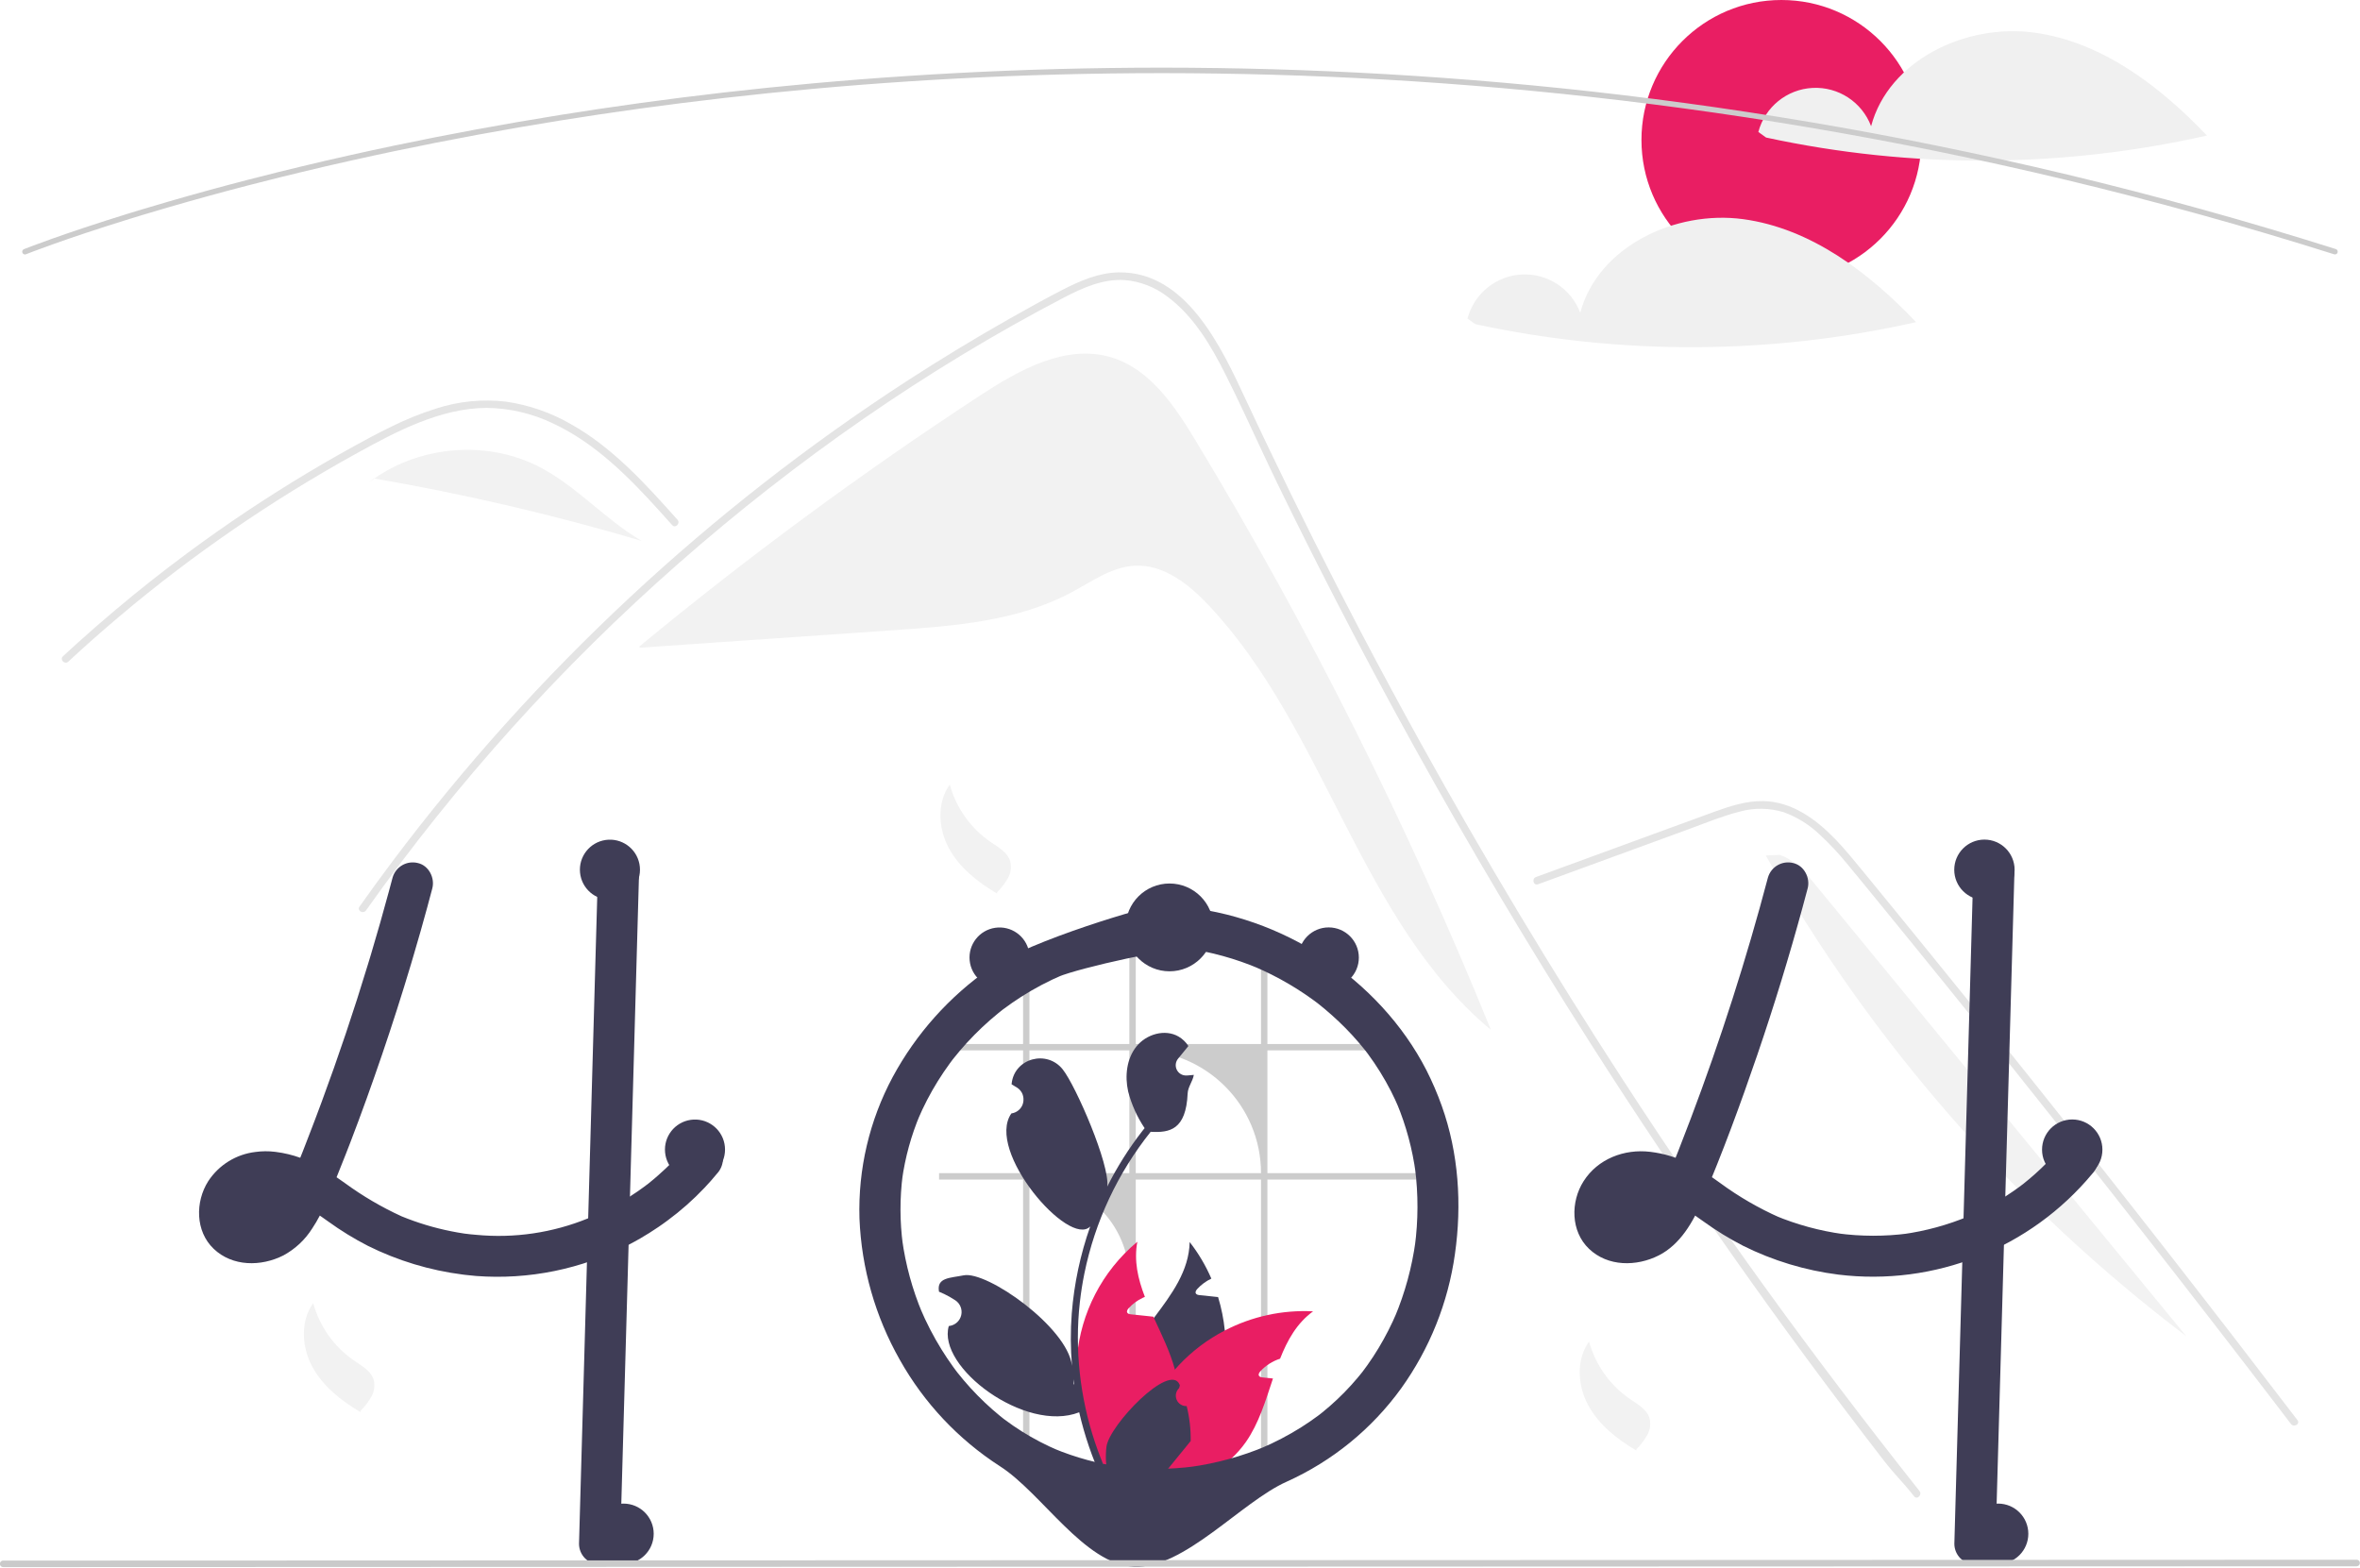
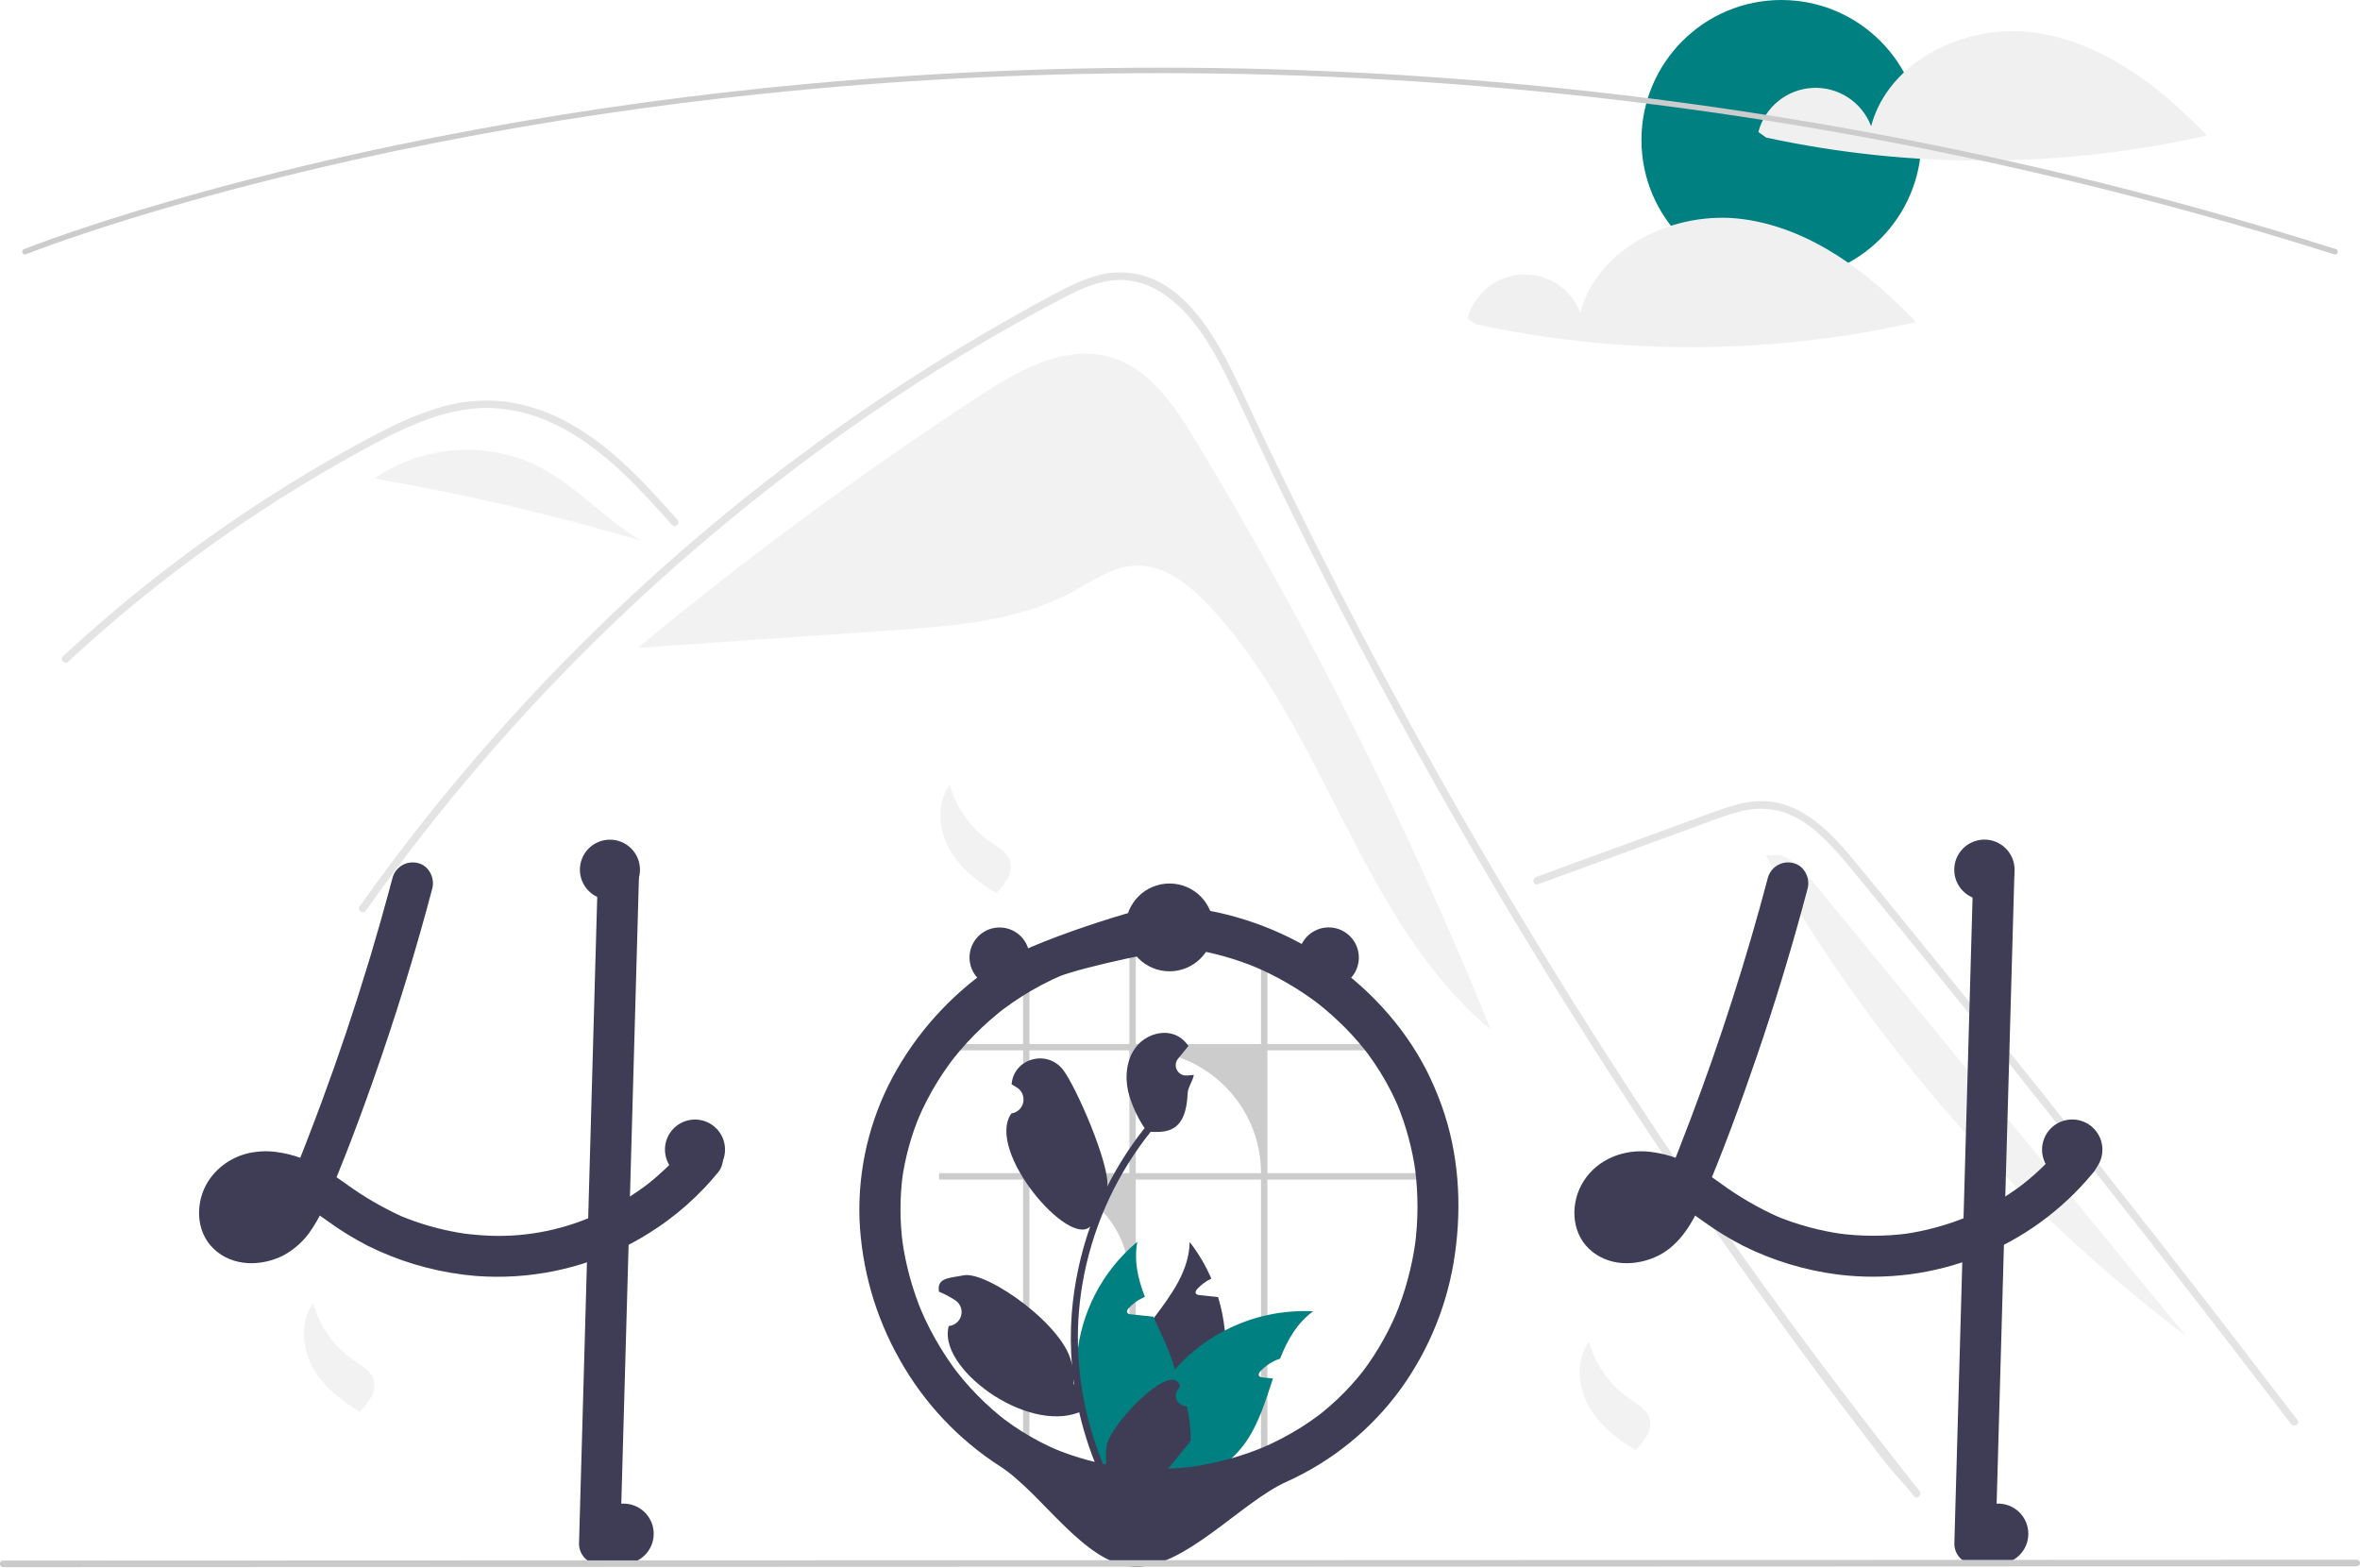
<svg xmlns="http://www.w3.org/2000/svg" data-name="Layer 1" width="860.131" height="571.148" viewBox="0 0 860.131 571.148">
  <path d="M605.67,324.953c-7.669-12.684-16.757-26.228-30.99-30.37-16.482-4.796-33.413,4.732-47.775,14.135a1392.157,1392.157,0,0,0-123.893,91.283l.043.492q46.226-3.188,92.451-6.376c22.265-1.535,45.296-3.283,64.972-13.816,7.467-3.997,14.745-9.336,23.206-9.708,10.512-.462,19.677,6.879,26.88,14.549,42.607,45.371,54.937,114.754,102.738,154.616A1516.995,1516.995,0,0,0,605.67,324.953Z" transform="translate(-169.9343 -164.426)" fill="#f2f2f2" />
  <path d="M867.571,709.781c-4.712-5.95-6.637-7.343-11.285-13.348q-56.764-73.416-106.708-151.792-33.924-53.23-64.483-108.504-14.549-26.278-28.3-52.969-10.67-20.695-20.865-41.638c-1.944-3.988-3.832-7.994-5.711-12.009-4.428-9.442-8.773-18.93-13.439-28.244-5.317-10.616-11.789-21.745-21.553-28.877a29.405,29.405,0,0,0-15.319-5.895c-7.948-.513-15.282,2.769-22.176,6.353-50.439,26.301-97.659,59.276-140.37,96.798A730.778,730.778,0,0,0,303.322,496.247c-1.008,1.439-3.392.064-2.374-1.384q6.009-8.498,12.257-16.813A734.817,734.817,0,0,1,500.805,303.064q18.248-11.826,37.183-22.542c6.362-3.603,12.752-7.16,19.251-10.497,6.371-3.273,13.137-6.215,20.416-6.325,24.77-.385,37.595,27.667,46.405,46.542q4.153,8.911,8.406,17.766,16.075,33.621,33.387,66.628,10.685,20.379,21.837,40.52,34.707,62.718,73.779,122.897c34.506,53.143,68.737,100.089,108.046,149.785C870.596,709.213,868.662,711.175,867.571,709.781Z" transform="translate(-169.9343 -164.426)" fill="#e4e4e4" />
  <path d="M414.916,355.804c-1.439-1.604-2.869-3.209-4.318-4.813-11.422-12.633-23.679-25.118-39.364-32.361a57.11,57.11,0,0,0-23.927-5.546c-8.562.028-16.932,2.273-24.843,5.418-3.74,1.494-7.398,3.19-11.001,4.996-4.116,2.072-8.159,4.281-12.183,6.509q-11.331,6.27-22.368,13.091-21.961,13.572-42.546,29.216-10.671,8.113-20.902,16.758-9.516,8.031-18.646,16.492c-1.302,1.201-3.245-.743-1.944-1.943,1.604-1.494,3.227-2.979,4.85-4.446q6.875-6.215,13.971-12.193,12.939-10.918,26.549-20.993,21.163-15.676,43.783-29.225,11.304-6.765,22.918-12.963c2.338-1.247,4.703-2.466,7.096-3.621a113.116,113.116,0,0,1,16.868-6.866,60.006,60.006,0,0,1,25.476-2.503,66.327,66.327,0,0,1,23.505,8.131c15.401,8.608,27.346,21.919,38.97,34.909C418.033,355.171,416.099,357.124,414.916,355.804Z" transform="translate(-169.9343 -164.426)" fill="#e4e4e4" />
  <path d="M730.477,486.711l36.905-13.498,18.323-6.702c5.968-2.183,11.921-4.667,18.09-6.23a28.539,28.539,0,0,1,16.374.209,37.738,37.738,0,0,1,12.771,7.917,103.64,103.64,0,0,1,10.475,11.186c3.989,4.794,7.92,9.639,11.868,14.467q24.441,29.891,48.563,60.041,24.121,30.15,47.92,60.556,23.857,30.48,47.385,61.216,2.882,3.765,5.76,7.534c1.06,1.388,3.449.02,2.375-1.388Q983.582,650.974,959.549,620.184q-24.092-30.864-48.516-61.466-24.424-30.601-49.179-60.937-6.167-7.558-12.354-15.099c-3.48-4.241-6.92-8.527-10.736-12.474-7.005-7.245-15.758-13.648-26.234-13.822-6.16-.102-12.121,1.852-17.844,3.923-6.17,2.232-12.325,4.506-18.486,6.759l-37.163,13.592-9.291,3.398c-1.649.603-.937,3.262.731,2.652Z" transform="translate(-169.9343 -164.426)" fill="#e4e4e4" />
  <path d="M366.377,334.526c-18.754-9.639-42.771-7.751-60.005,4.291a855.847,855.847,0,0,1,97.371,22.726C390.46,353.759,380.07,341.563,366.377,334.526Z" transform="translate(-169.9343 -164.426)" fill="#f2f2f2" />
  <path d="M306.188,338.784l-3.61,2.935c1.221-1.027,2.491-1.99,3.795-2.901C306.311,338.807,306.249,338.795,306.188,338.784Z" transform="translate(-169.9343 -164.426)" fill="#f2f2f2" />
  <path d="M831.549,486.846c-3.633-4.422-7.56-9.052-12.994-10.848l-5.073.2A575.436,575.436,0,0,0,966.749,651.418Q899.149,569.132,831.549,486.846Z" transform="translate(-169.9343 -164.426)" fill="#f2f2f2" />
  <path d="M516.084,450.367A37.481,37.481,0,0,0,531.015,471.325c2.82,1.92,6.157,3.762,7.122,7.035a8.379,8.379,0,0,1-.874,6.15,24.884,24.884,0,0,1-3.861,5.041l-.137.512c-6.998-4.147-13.656-9.393-17.522-16.551s-4.406-16.539.341-23.145" transform="translate(-169.9343 -164.426)" fill="#f2f2f2" />
  <path d="M749.084,653.367A37.481,37.481,0,0,0,764.015,674.325c2.82,1.92,6.157,3.762,7.122,7.035a8.379,8.379,0,0,1-.874,6.15,24.884,24.884,0,0,1-3.861,5.041l-.137.512c-6.998-4.147-13.656-9.393-17.522-16.551s-4.406-16.539.341-23.145" transform="translate(-169.9343 -164.426)" fill="#f2f2f2" />
  <path d="M284.084,639.367A37.481,37.481,0,0,0,299.015,660.325c2.82,1.92,6.157,3.762,7.122,7.035a8.379,8.379,0,0,1-.874,6.15,24.884,24.884,0,0,1-3.861,5.041l-.137.512c-6.998-4.147-13.656-9.393-17.522-16.551s-4.406-16.539.341-23.145" transform="translate(-169.9343 -164.426)" fill="#f2f2f2" />
-   <circle cx="649.249" cy="51" r="51" fill="#e91e63" />
+   <circle cx="649.249" cy="51" r="51" fill="#008080" />
  <path d="M911.219,176.296c-24.717-3.341-52.935,10.019-59.341,34.124a21.597,21.597,0,0,0-41.094,2.109l2.83,2.027a372.275,372.275,0,0,0,160.659-.726C957.079,195.76,935.935,179.637,911.219,176.296Z" transform="translate(-169.9343 -164.426)" fill="#f0f0f0" />
  <path d="M805.219,244.296c-24.717-3.341-52.935,10.019-59.341,34.124a21.597,21.597,0,0,0-41.094,2.109l2.83,2.027a372.275,372.275,0,0,0,160.659-.726C851.079,263.76,829.935,247.637,805.219,244.296Z" transform="translate(-169.9343 -164.426)" fill="#f0f0f0" />
  <path d="M1020.946,257.154a.982.982,0,0,1-.302-.047C756.237,173.489,523.199,184.424,374.264,208.321c-20.269,3.251-40.591,7.006-60.404,11.161-5.058,1.06-10.306,2.195-15.597,3.378-6.319,1.407-12.554,2.856-18.532,4.306q-3.873.917-7.595,1.849c-3.758.928-7.572,1.895-11.66,2.957-4.568,1.178-9.209,2.413-13.797,3.672a.442.442,0,0,1-.051.015l0.0.001c-5.183,1.415-10.338,2.871-15.323,4.325-2.698.779-5.304,1.548-7.799,2.307-.279.077-.526.151-.776.228l-.536.163c-.311.095-.617.188-.924.275l-.02.006 0.0.001-.812.252c-.968.293-1.912.579-2.841.864-24.545,7.566-38.038,12.949-38.171,13.002a1,1,0,1,1-.744-1.856c.134-.053,13.693-5.463,38.328-13.058.932-.286,1.879-.572,2.85-.866l.754-.234c.026-.01.052-.018.078-.025.305-.087.61-.18.919-.273l.537-.163c.268-.081.531-.161.801-.235,2.479-.754,5.093-1.524,7.798-2.307,4.987-1.455,10.147-2.911,15.334-4.328.016-.006.033-.01.049-.015v-.001c4.604-1.263,9.263-2.503,13.845-3.685,4.094-1.063,7.915-2.032,11.68-2.962q3.738-.93,7.609-1.853c5.985-1.451,12.233-2.902,18.563-4.312,5.299-1.184,10.556-2.322,15.622-3.383,19.843-4.162,40.198-7.923,60.497-11.179C523.096,182.415,756.467,171.463,1021.246,255.201a1.0 1,0,0,1-.301,1.953Z" transform="translate(-169.9343 -164.426)" fill="#ccc" />
  <path d="M432.923,584.266a6.729,6.729,0,0,0-1.7-2.67,6.43,6.43,0,0,0-.92-.71c-2.61-1.74-6.51-2.13-8.99,0a5.81,5.81,0,0,0-.69.71q-1.11,1.365-2.28,2.67c-1.28,1.46-2.59,2.87-3.96,4.24-.39.38-.78.77-1.18,1.15-.23.23-.46.45-.69.67-.88.84-1.78,1.65-2.69,2.45-.48.43-.96.85-1.45,1.26-.73.61-1.46,1.22-2.2,1.81-.07.05-.14.1-.21.16-.02.01-.03.03-.05.04-.01,0-.02,0-.03.02a.179.179,0,0,0-.07.05c-.22.15-.37.25-.48.34.04-.02.08-.05.12-.07-.18.14-.37.28-.55.42-1.75,1.29-3.54,2.53-5.37,3.69a99.21,99.21,0,0,1-14.22,7.55c-.33.13-.67.27-1.01.4a85.97,85.97,0,0,1-40.85,6.02q-2.13-.165-4.26-.45c-1.64-.24-3.27-.53-4.89-.86a97.932,97.932,0,0,1-18.02-5.44,118.652,118.652,0,0,1-20.66-12.12c-1-.71-2.01-1.42-3.02-2.11,1.15-2.82,2.28-5.64,3.38-8.48.55-1.37,1.08-2.74,1.6-4.12,4.09-10.63,7.93-21.36,11.61-32.13q5.58-16.365,10.53-32.92.51-1.68.99-3.36,2.595-8.745,4.98-17.53c.15-.57.31-1.13.45-1.7q.69-2.52,1.35-5.04c1-3.79-1.26-8.32-5.24-9.23a7.634,7.634,0,0,0-9.22,5.24c-.43,1.62-.86,3.23-1.3,4.85q-3.165,11.745-6.66,23.41-.51,1.68-1.02,3.36-7.71,25.41-16.93,50.31-1.11,3.015-2.25,6.01c-.37.98-.74,1.96-1.12,2.94-.73,1.93-1.48,3.86-2.23,5.79-.43,1.13-.87,2.26-1.31,3.38-.29.71-.57,1.42-.85,2.12a41.809,41.809,0,0,0-8.81-2.12l-.48-.06a27.397,27.397,0,0,0-7.01.06,23.914,23.914,0,0,0-17.24,10.66c-4.77,7.51-4.71,18.25,1.98,24.63,6.89,6.57,17.32,6.52,25.43,2.41a28.351,28.351,0,0,0,10.52-9.86,50.569,50.569,0,0,0,2.74-4.65c.21.14.42.28.63.43.8.56,1.6,1.13,2.39,1.69a111.738,111.738,0,0,0,14.51,8.91,108.359,108.359,0,0,0,34.62,10.47c.27.03.53.07.8.1,1.33.17,2.67.3,4.01.41a103.782,103.782,0,0,0,55.58-11.36q2.175-1.125,4.31-2.36,3.315-1.92,6.48-4.08c1.15-.78,2.27-1.57,3.38-2.4a101.042,101.042,0,0,0,13.51-11.95q2.355-2.475,4.51-5.11a8.061,8.061,0,0,0,2.2-5.3A7.564,7.564,0,0,0,432.923,584.266Zm-165.59,23.82c.21-.15.42-.31.62-.47C267.893,607.766,267.603,607.936,267.333,608.086Zm3.21-3.23c-.23.26-.44.52-.67.78a23.366,23.366,0,0,1-2.25,2.2c-.11.1-.23.2-.35.29a.01.01,0,0,0-.01.01,3.804,3.804,0,0,0-.42.22q-.645.39-1.32.72a17.005,17.005,0,0,1-2.71.75,16.799,16.799,0,0,1-2.13.02h-.02a14.823,14.823,0,0,1-1.45-.4c-.24-.12-.47-.26-.7-.4-.09-.08-.17-.16-.22-.21a2.44,2.44,0,0,1-.27-.29.01.01,0,0,0-.01-.01c-.11-.2-.23-.4-.34-.6a.031.031,0,0,1-.01-.02c-.08-.25-.15-.51-.21-.77a12.511,12.511,0,0,1,.01-1.37,13.467,13.467,0,0,1,.54-1.88,11.068,11.068,0,0,1,.69-1.26c.02-.04.12-.2.23-.38.01-.01.01-.01.01-.02.15-.17.3-.35.46-.51.27-.3.56-.56.85-.83a18.022,18.022,0,0,1,1.75-1.01,19.481,19.481,0,0,1,2.93-.79,24.989,24.989,0,0,1,4.41.04,30.301,30.301,0,0,1,4.1,1.01,36.945,36.945,0,0,1-2.77,4.54C270.623,604.746,270.583,604.806,270.543,604.856Zm-11.12-3.29a2.18,2.18,0,0,1-.31.39A1.409,1.409,0,0,1,259.423,601.566Z" transform="translate(-169.9343 -164.426)" fill="#3f3d56" />
  <path d="M402.863,482.136q-.135,4.71-.27,9.42-.285,10.455-.59,20.92-.315,11.775-.66,23.54-.165,6.075-.34,12.15-.465,16.365-.92,32.72c-.03,1.13-.07,2.25-.1,3.38q-.225,8.115-.45,16.23-.255,8.805-.5,17.61-.18,6.6-.37,13.21-1.35,47.895-2.7,95.79a7.648,7.648,0,0,1-7.5,7.5,7.561,7.561,0,0,1-7.5-7.5q.75-26.94,1.52-53.88.675-24.36,1.37-48.72.225-8.025.45-16.06.345-12.09.68-24.18c.03-1.13.07-2.25.1-3.38.02-.99.05-1.97.08-2.96q.66-23.475,1.32-46.96.27-9.24.52-18.49.3-10.545.6-21.08c.09-3.09.17-6.17.26-9.26a7.648,7.648,0,0,1,7.5-7.5A7.561,7.561,0,0,1,402.863,482.136Z" transform="translate(-169.9343 -164.426)" fill="#3f3d56" />
  <path d="M814.291,484.217a893.238,893.238,0,0,1-28.161,87.941c-3.007,7.946-6.083,15.877-9.371,23.712l.756-1.792a54.583,54.583,0,0,1-5.59,10.612q-.229.321-.467.636,1.166-1.49.443-.589c-.254.301-.505.602-.768.895a23.664,23.664,0,0,1-2.249,2.203q-.301.258-.612.504l.938-.729c-.109.257-.873.597-1.111.743a18.254,18.254,0,0,1-2.405,1.219l1.792-.756a19.086,19.086,0,0,1-4.231,1.161l1.994-.268a17.021,17.021,0,0,1-4.298.046l1.994.268a14.002,14.002,0,0,1-3.405-.917l1.792.756a12.012,12.012,0,0,1-1.679-.896c-.271-.177-1.105-.809-.015.025,1.133.866.146.074-.088-.156-.194-.192-.37-.4-.56-.595-.882-.905.996,1.557.397.499a18.182,18.182,0,0,1-.878-1.637l.756,1.792a11.925,11.925,0,0,1-.728-2.651l.268,1.994a13.651,13.651,0,0,1-.003-3.405l-.268,1.994a15.964,15.964,0,0,1,.995-3.68l-.756,1.792a16.729,16.729,0,0,1,1.178-2.298,6.729,6.729,0,0,1,.729-1.071c.049.016-1.269,1.513-.569.757.183-.198.354-.406.539-.602.296-.314.614-.601.926-.898,1.045-.994-1.462.966-.257.179a19.049,19.049,0,0,1,2.749-1.499l-1.792.756a20.311,20.311,0,0,1,4.995-1.34l-1.994.268a25.628,25.628,0,0,1,6.461.076l-1.994-.268a33.211,33.211,0,0,1,7.892,2.22l-1.792-.756c5.39,2.314,10.163,5.749,14.928,9.118a111.95,111.95,0,0,0,14.506,8.906,108.388,108.388,0,0,0,34.622,10.474,103.933,103.933,0,0,0,92.586-36.752,8.078,8.078,0,0,0,2.197-5.303,7.632,7.632,0,0,0-2.197-5.303c-2.752-2.526-7.949-3.239-10.607,0a95.636,95.636,0,0,1-8.107,8.727q-2.017,1.914-4.142,3.71-1.214,1.026-2.461,2.011c-.393.311-1.619,1.138.263-.197-.431.306-.845.64-1.271.955a99.269,99.269,0,0,1-20.332,11.565l1.792-.756a96.836,96.836,0,0,1-24.171,6.622l1.994-.268a97.643,97.643,0,0,1-25.754-.038l1.994.268a99.8,99.8,0,0,1-24.857-6.77l1.792.756a116.025,116.025,0,0,1-21.736-12.591,86.877,86.877,0,0,0-11.113-6.994,42.824,42.824,0,0,0-14.438-4.389c-9.439-1.111-19.057,2.566-24.246,10.72-4.776,7.505-4.714,18.244,1.974,24.625,6.888,6.572,17.318,6.517,25.436,2.406,7.817-3.959,12.513-12.185,15.815-19.942,7.431-17.455,14.01-35.314,20.14-53.263q9.097-26.637,16.499-53.813.917-3.366,1.807-6.739c1.001-3.789-1.261-8.32-5.238-9.226a7.633,7.633,0,0,0-9.226,5.238Z" transform="translate(-169.9343 -164.426)" fill="#3f3d56" />
  <path d="M889.124,482.136l-2.7,95.793-2.685,95.294-1.518,53.884a7.565,7.565,0,0,0,7.5,7.5,7.649,7.649,0,0,0,7.5-7.5l2.7-95.793,2.685-95.294,1.518-53.884a7.565,7.565,0,0,0-7.5-7.5,7.649,7.649,0,0,0-7.5,7.5Z" transform="translate(-169.9343 -164.426)" fill="#3f3d56" />
  <path d="M629.526,700.361h2.329V594.319h54.329v-2.323H631.855V547.252H673.81q-.923-1.173-1.899-2.317H631.855V515.382c-.77-.328-1.547-.645-2.329-.944V544.935h-45.652V507.07c-.782.036-1.553.09-2.329.155v37.71h-36.42V516.684c-.782.346-1.553.711-2.317,1.093V544.935h-30.616v2.317h30.616v44.744h-30.616v2.323h30.616V700.361h2.317V594.319a36.413,36.413,0,0,1,36.42,36.42v69.622h2.329V594.319h45.652Zm-84.401-108.365V547.252h36.42v44.744Zm38.749,0V547.252h.914a44.741,44.741,0,0,1,44.738,44.744Z" transform="translate(-169.9343 -164.426)" opacity="0.2" />
  <path d="M615.303,668.566a63.059,63.059,0,0,1-20.05,33.7c-.74.64-1.48,1.26-2.25,1.87q-2.805.255-5.57.52c-1.53.14-3.04.29-4.54.43l-.27.03-.19-1.64-.76-6.64a37.623,37.623,0,0,1-3.3-32.44c2.64-7.12,7.42-13.41,12.12-19.65,6.49-8.62,12.8-17.14,13.03-27.65a60.544,60.544,0,0,1,7.9,13.33,16.432,16.432,0,0,0-5.12,3.77c-.41.45-.82,1.08-.54,1.62.24.46.84.57,1.36.63,1.25.13,2.51.26,3.76.39,1,.11,2,.21,3,.32a63.99,63.99,0,0,1,2.45,12.18A61.189,61.189,0,0,1,615.303,668.566Z" transform="translate(-169.9343 -164.426)" fill="#3f3d56" />
-   <path d="M648.503,642.356c-5.9,4.29-9.35,10.46-12.03,17.26a16.628,16.628,0,0,0-7.17,4.58c-.41.45-.82,1.08-.54,1.62.24.46.84.57,1.36.63,1.25.13,2.51.26,3.76.39-2.68,8.04-5.14,16.36-9.88,23.15a36.989,36.989,0,0,1-12.03,10.91,38.492,38.492,0,0,1-4.02,1.99q-7.62.585-14.95,1.25-2.805.255-5.57.52c-1.53.14-3.04.29-4.54.43q-.015-.825,0-1.65a63.304,63.304,0,0,1,15.25-39.86c.45-.52.91-1.03,1.38-1.54a61.792,61.792,0,0,1,16.81-12.7A62.654,62.654,0,0,1,648.503,642.356Z" transform="translate(-169.9343 -164.426)" fill="#e91e63" />
-   <path d="M589.163,699.526l-1.15,3.4-.58,1.73c-1.53.14-3.04.29-4.54.43l-.27.03c-1.66.17-3.31.34-4.96.51-.43-.5-.86-1.01-1.28-1.53a62.03,62.03,0,0,1,8.07-87.11c-1.32,6.91.22,13.53,2.75,20.1-.27.11-.53.22-.78.34a16.432,16.432,0,0,0-5.12,3.77c-.41.45-.82,1.08-.54,1.62.24.46.84.57,1.36.63,1.25.13,2.51.26,3.76.39,1,.11,2,.21,3,.32q.705.075,1.41.15c.07.15.13.29.2.44,2.85,6.18,5.92,12.39,7.65,18.83a43.666,43.666,0,0,1,1.02,4.91A37.604,37.604,0,0,1,589.163,699.526Z" transform="translate(-169.9343 -164.426)" fill="#e91e63" />
+   <path d="M648.503,642.356c-5.9,4.29-9.35,10.46-12.03,17.26a16.628,16.628,0,0,0-7.17,4.58c-.41.45-.82,1.08-.54,1.62.24.46.84.57,1.36.63,1.25.13,2.51.26,3.76.39-2.68,8.04-5.14,16.36-9.88,23.15a36.989,36.989,0,0,1-12.03,10.91,38.492,38.492,0,0,1-4.02,1.99q-7.62.585-14.95,1.25-2.805.255-5.57.52c-1.53.14-3.04.29-4.54.43q-.015-.825,0-1.65a63.304,63.304,0,0,1,15.25-39.86c.45-.52.91-1.03,1.38-1.54a61.792,61.792,0,0,1,16.81-12.7A62.654,62.654,0,0,1,648.503,642.356Z" transform="translate(-169.9343 -164.426)" fill="#008080" />
+   <path d="M589.163,699.526l-1.15,3.4-.58,1.73c-1.53.14-3.04.29-4.54.43l-.27.03c-1.66.17-3.31.34-4.96.51-.43-.5-.86-1.01-1.28-1.53a62.03,62.03,0,0,1,8.07-87.11c-1.32,6.91.22,13.53,2.75,20.1-.27.11-.53.22-.78.34a16.432,16.432,0,0,0-5.12,3.77c-.41.45-.82,1.08-.54,1.62.24.46.84.57,1.36.63,1.25.13,2.51.26,3.76.39,1,.11,2,.21,3,.32q.705.075,1.41.15c.07.15.13.29.2.44,2.85,6.18,5.92,12.39,7.65,18.83a43.666,43.666,0,0,1,1.02,4.91A37.604,37.604,0,0,1,589.163,699.526Z" transform="translate(-169.9343 -164.426)" fill="#008080" />
  <path d="M689.821,554.487c-8.609-16.792-21.946-30.921-37.632-41.304a114.237,114.237,0,0,0-52.563-18.38q-3.69-.335-7.399-.393c-2.921-.044-46.866,12.632-61.587,22.982a114.295,114.295,0,0,0-35.333,39.527,102.5,102.5,0,0,0-12.126,51.633,113.564,113.564,0,0,0,14.703,51.476,110.475,110.475,0,0,0,36.444,38.746C549.667,708.561,565.074,734.51,583.183,735.426c18.246.923,39.054-23.555,55.695-30.987a104.425,104.425,0,0,0,41.726-34.005,110.25,110.25,0,0,0,19.599-48.948c2.574-18.083,1.374-36.733-4.801-54.016a111.86,111.86,0,0,0-5.58-12.983c-1.78-3.505-6.996-4.796-10.261-2.691a7.68,7.68,0,0,0-2.691,10.261q1.568,3.088,2.915,6.278l-.756-1.792a101.151,101.151,0,0,1,6.876,25.538l-.268-1.994a109.229,109.229,0,0,1-.066,28.683l.268-1.994a109.734,109.734,0,0,1-7.555,27.674l.756-1.792a104.212,104.212,0,0,1-6.672,13.098q-1.923,3.186-4.081,6.222c-.632.888-1.283,1.761-1.939,2.631-.856,1.136,1.167-1.483.282-.369-.151.19-.3.38-.452.569q-.681.852-1.382,1.688a93.613,93.613,0,0,1-10.176,10.384q-1.366,1.192-2.778,2.331c-.469.378-.932.773-1.421,1.125.019-.013,1.58-1.199.656-.511-.29.216-.579.436-.87.652q-2.91,2.156-5.974,4.092a103.485,103.485,0,0,1-14.756,7.713l1.792-.756a109.215,109.215,0,0,1-27.597,7.552l1.994-.268a108.154,108.154,0,0,1-28.589.051l1.994.268a99.835,99.835,0,0,1-25.095-6.784l1.792.756a93.643,93.643,0,0,1-13.416-6.991q-3.174-2-6.184-4.247c-.286-.214-.57-.43-.855-.645-.915-.691.658.51.67.518a19.169,19.169,0,0,1-1.535-1.225q-1.454-1.184-2.861-2.422a101.989,101.989,0,0,1-10.493-10.709q-1.213-1.434-2.374-2.911c-.335-.426-.947-1.29.404.529-.178-.239-.362-.474-.542-.712q-.647-.858-1.276-1.728-2.203-3.048-4.188-6.246a109.29,109.29,0,0,1-7.805-15.108l.756,1.792a106.588,106.588,0,0,1-7.34-26.837l.268,1.994a97.866,97.866,0,0,1-.048-25.636l-.268,1.994A94.673,94.673,0,0,1,505.276,570.55l-.756,1.792a101.557,101.557,0,0,1,7.195-13.856q2.066-3.323,4.378-6.485.525-.718,1.062-1.428c.324-.428,1.215-1.493-.305.388.149-.184.293-.374.439-.56q1.269-1.608,2.6-3.165A107.402,107.402,0,0,1,530.772,536.215q1.474-1.292,2.995-2.529.691-.562,1.391-1.113c.187-.147.376-.291.562-.439-1.997,1.59-.555.433-.102.093q3.134-2.348,6.435-4.461a103.644,103.644,0,0,1,15.387-8.108l-1.792.756c7.76-3.258,42.141-10.949,48.394-10.11l-1.994-.268A106.225,106.225,0,0,1,628.768,517.419l-1.792-.756a110.313,110.313,0,0,1,12.6,6.329q3.043,1.784,5.967,3.763,1.384.937,2.738,1.915.677.489,1.346.989c.248.185.494.373.741.558,1.039.779-1.431-1.128-.342-.267a110.843,110.843,0,0,1,10.368,9.253q2.401,2.445,4.637,5.045,1.147,1.334,2.246,2.708c.364.455,1.605,2.101.084.085.372.493.747.982,1.114,1.479a97.977,97.977,0,0,1,8.392,13.538c1.793,3.498,6.987,4.802,10.261,2.691A7.677,7.677,0,0,0,689.821,554.487Z" transform="translate(-169.9343 -164.426)" fill="#3f3d56" />
  <path d="M602.431,676.882a3.78,3.78,0,0,1-2.739-6.551c.095-.379.164-.651.259-1.03q-.051-.124-.103-.247c-3.48-8.298-25.685,14.833-26.645,22.632a30.029,30.029,0,0,0,.527,10.328A120.392,120.392,0,0,1,562.778,652.01a116.202,116.202,0,0,1,.721-12.963q.597-5.293,1.657-10.511a121.787,121.787,0,0,1,24.151-51.616c6.874.384,12.898-.663,13.48-13.985.103-2.37,1.861-4.422,2.248-6.756-.656.086-1.323.14-1.979.183-.204.011-.42.021-.624.032l-.077.003a3.745,3.745,0,0,1-3.076-6.101q.425-.523.851-1.046c.43-.538.871-1.065,1.302-1.603a1.865,1.865,0,0,0,.14-.161c.495-.613.99-1.216,1.485-1.829a10.829,10.829,0,0,0-3.55-3.432c-4.959-2.905-11.801-.893-15.384,3.593-3.593,4.486-4.271,10.779-3.023,16.384a43.398,43.398,0,0,0,6.003,13.383c-.269.344-.549.678-.818,1.022a122.574,122.574,0,0,0-12.794,20.268c1.016-7.939-11.412-36.608-16.218-42.681-5.773-7.294-17.611-4.111-18.628,5.136q-.015.134-.029.268,1.071.604,2.096,1.282a5.127,5.127,0,0,1-2.067,9.33l-.105.016c-9.556,13.644,21.077,49.155,28.745,41.181a125.11,125.11,0,0,0-6.734,31.693,118.664,118.664,0,0,0,.086,19.16l-.032-.226C558.902,648.154,529.674,627.514,521.139,629.233c-4.917.99-9.76.765-9.013,5.725q.018.119.036.237a34.442,34.442,0,0,1,3.862,1.861q1.071.604,2.096,1.282a5.127,5.127,0,0,1-2.067,9.33l-.105.016c-.075.011-.14.022-.215.032-4.35,14.966,27.907,39.12,47.518,31.435h.011a125.075,125.075,0,0,0,8.402,24.528H601.679c.108-.334.204-.678.301-1.011a34.102,34.102,0,0,1-8.305-.495c2.227-2.733,4.454-5.487,6.681-8.219a1.861,1.861,0,0,0,.14-.161c1.13-1.398,2.27-2.786,3.399-4.185l.001-.002a49.952,49.952,0,0,0-1.464-12.725Zm-34.371-67.613.016-.021-.016.043Zm-6.648,59.932-.258-.581c.011-.42.011-.839,0-1.269,0-.118-.021-.237-.021-.355.097.742.183,1.485.29,2.227Z" transform="translate(-169.9343 -164.426)" fill="#3f3d56" />
  <circle cx="95.249" cy="439" r="11" fill="#3f3d56" />
  <circle cx="227.249" cy="559" r="11" fill="#3f3d56" />
  <circle cx="728.249" cy="559" r="11" fill="#3f3d56" />
  <circle cx="755.249" cy="419" r="11" fill="#3f3d56" />
  <circle cx="723.249" cy="317" r="11" fill="#3f3d56" />
  <path d="M434.183,583.426a10.949,10.949,0,1,1-.21-2.16A10.992,10.992,0,0,1,434.183,583.426Z" transform="translate(-169.9343 -164.426)" fill="#3f3d56" />
  <circle cx="484.249" cy="349" r="11" fill="#3f3d56" />
  <path d="M545.183,513.426a10.949,10.949,0,1,1-.21-2.16A10.992,10.992,0,0,1,545.183,513.426Z" transform="translate(-169.9343 -164.426)" fill="#3f3d56" />
  <path d="M403.183,481.426a10.949,10.949,0,1,1-.21-2.16A10.992,10.992,0,0,1,403.183,481.426Z" transform="translate(-169.9343 -164.426)" fill="#3f3d56" />
  <circle cx="599.249" cy="443" r="11" fill="#3f3d56" />
  <circle cx="426.249" cy="338" r="16" fill="#3f3d56" />
  <path d="M1028.875,735.267l-857.75.307a1.191,1.191,0,1,1,0-2.381l857.75-.307a1.191,1.191,0,0,1,0,2.381Z" transform="translate(-169.9343 -164.426)" fill="#cacaca" />
</svg>
